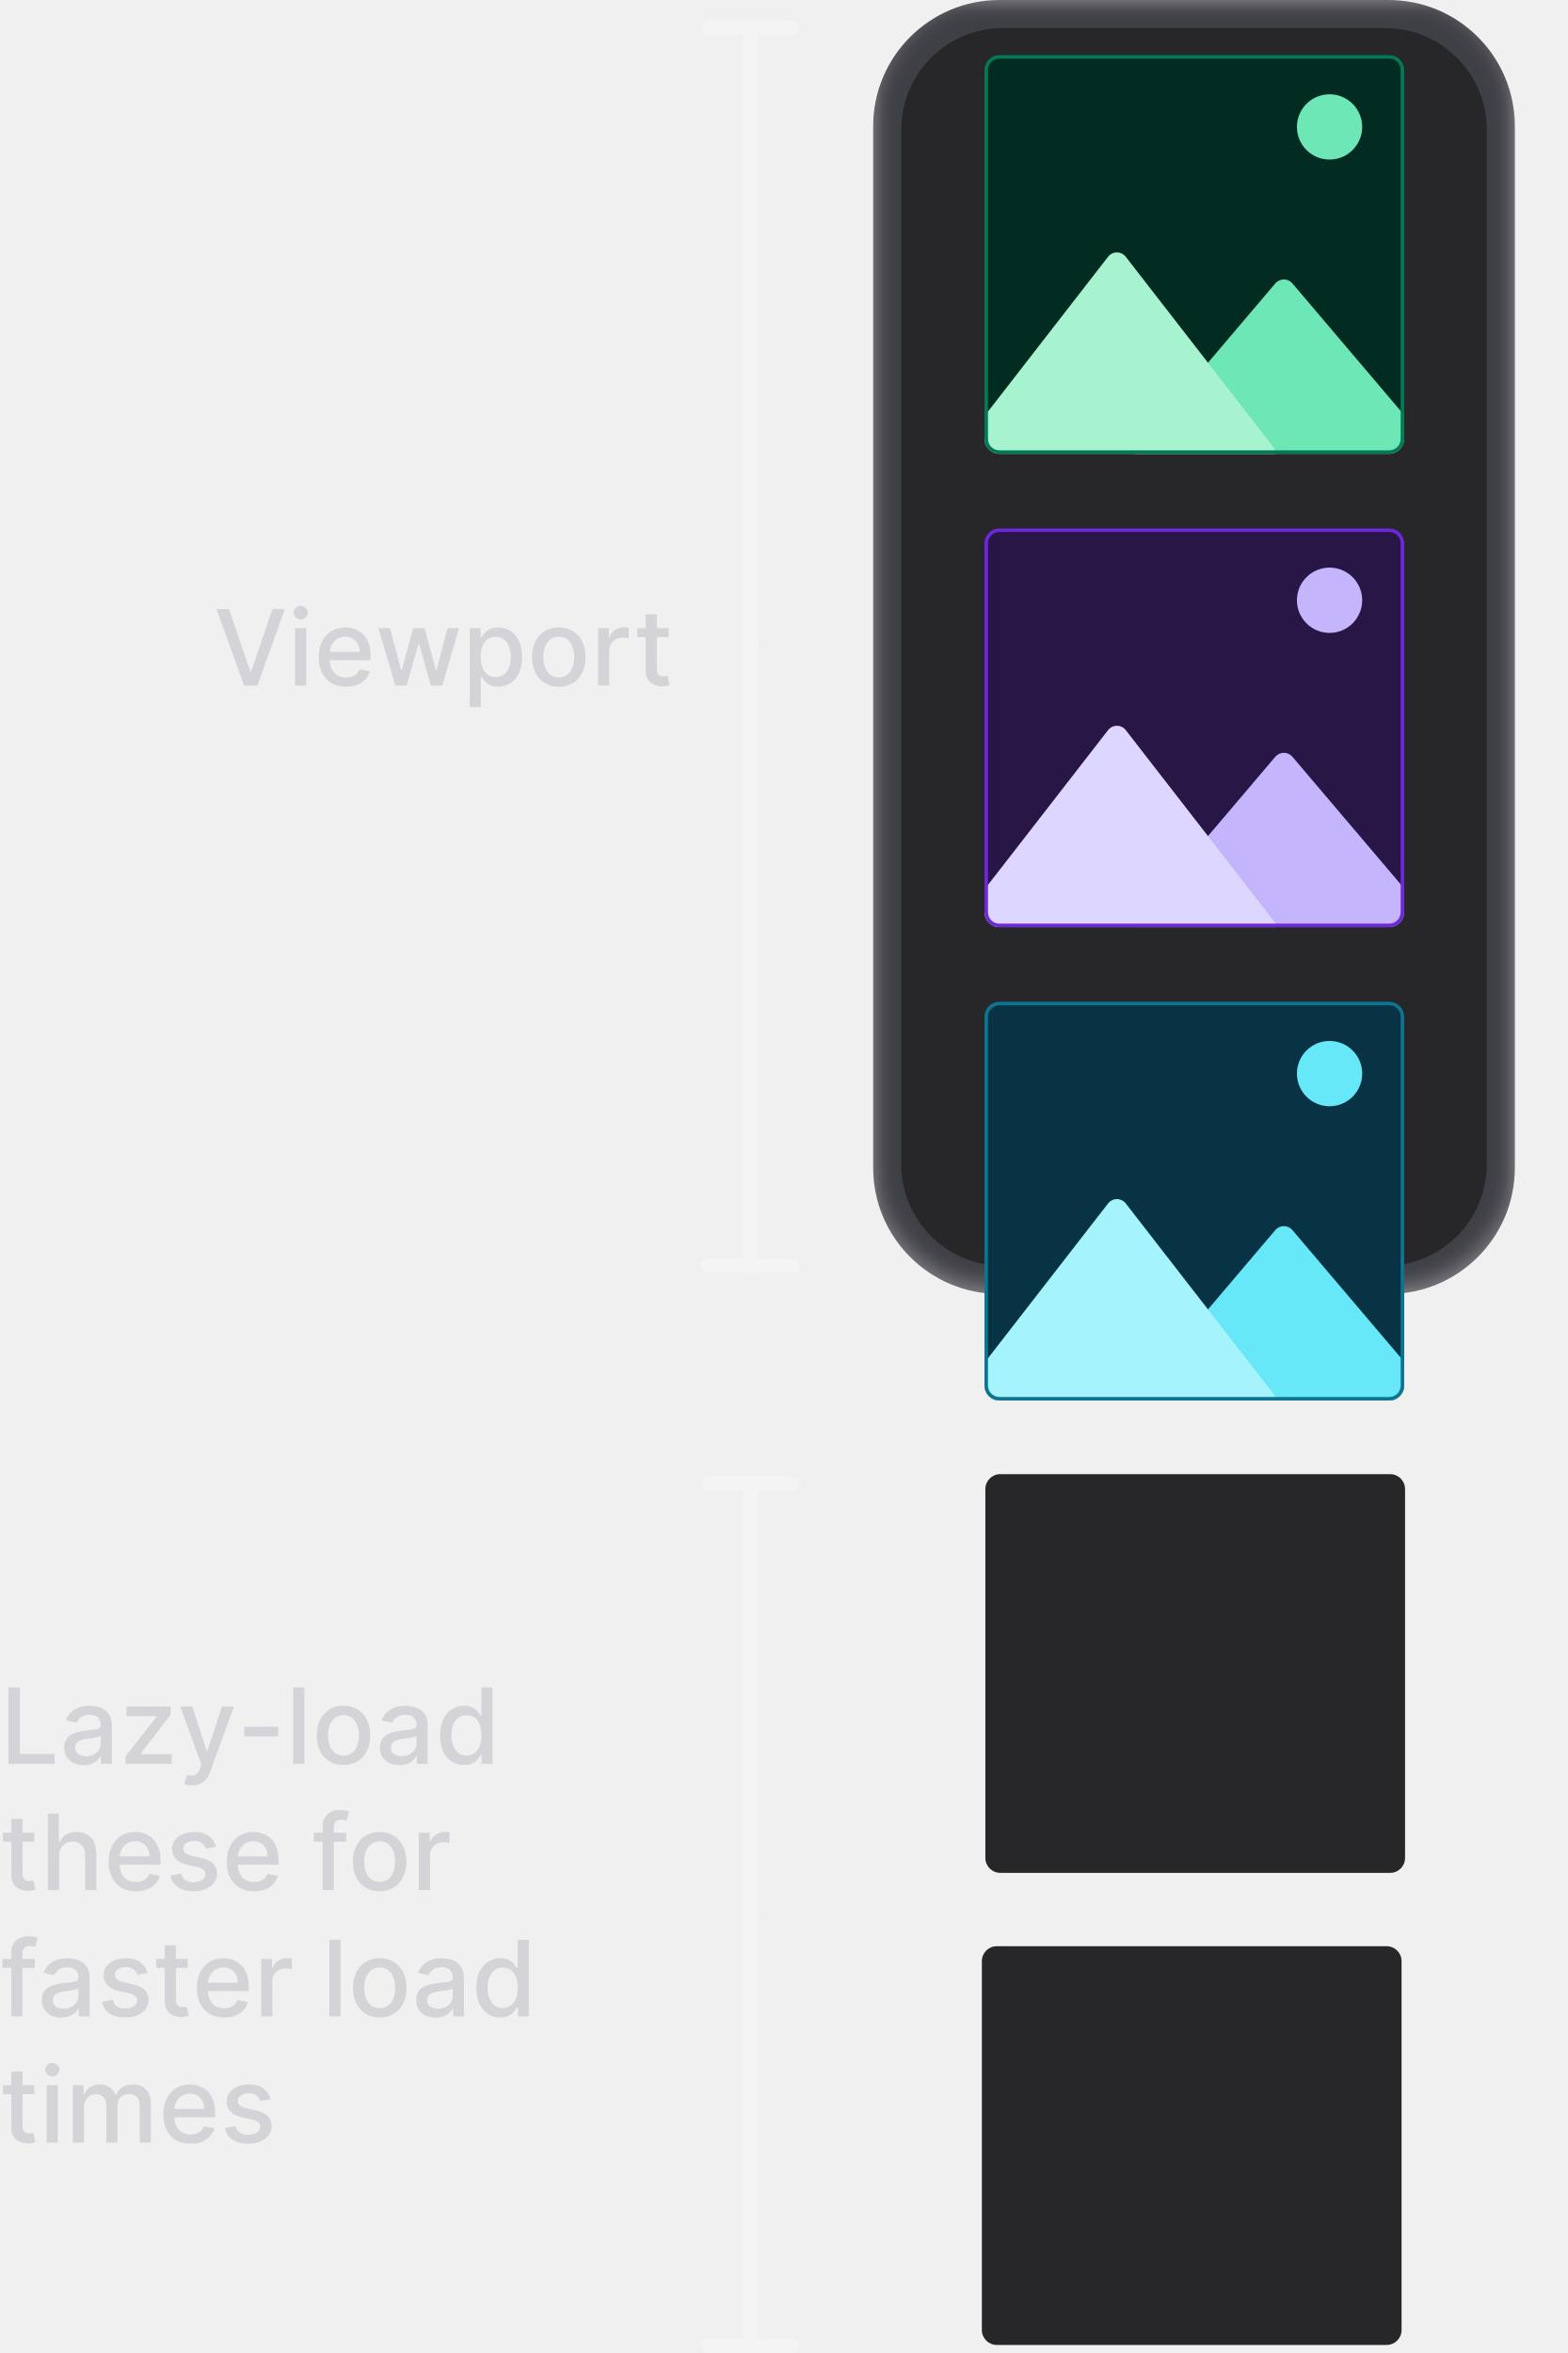
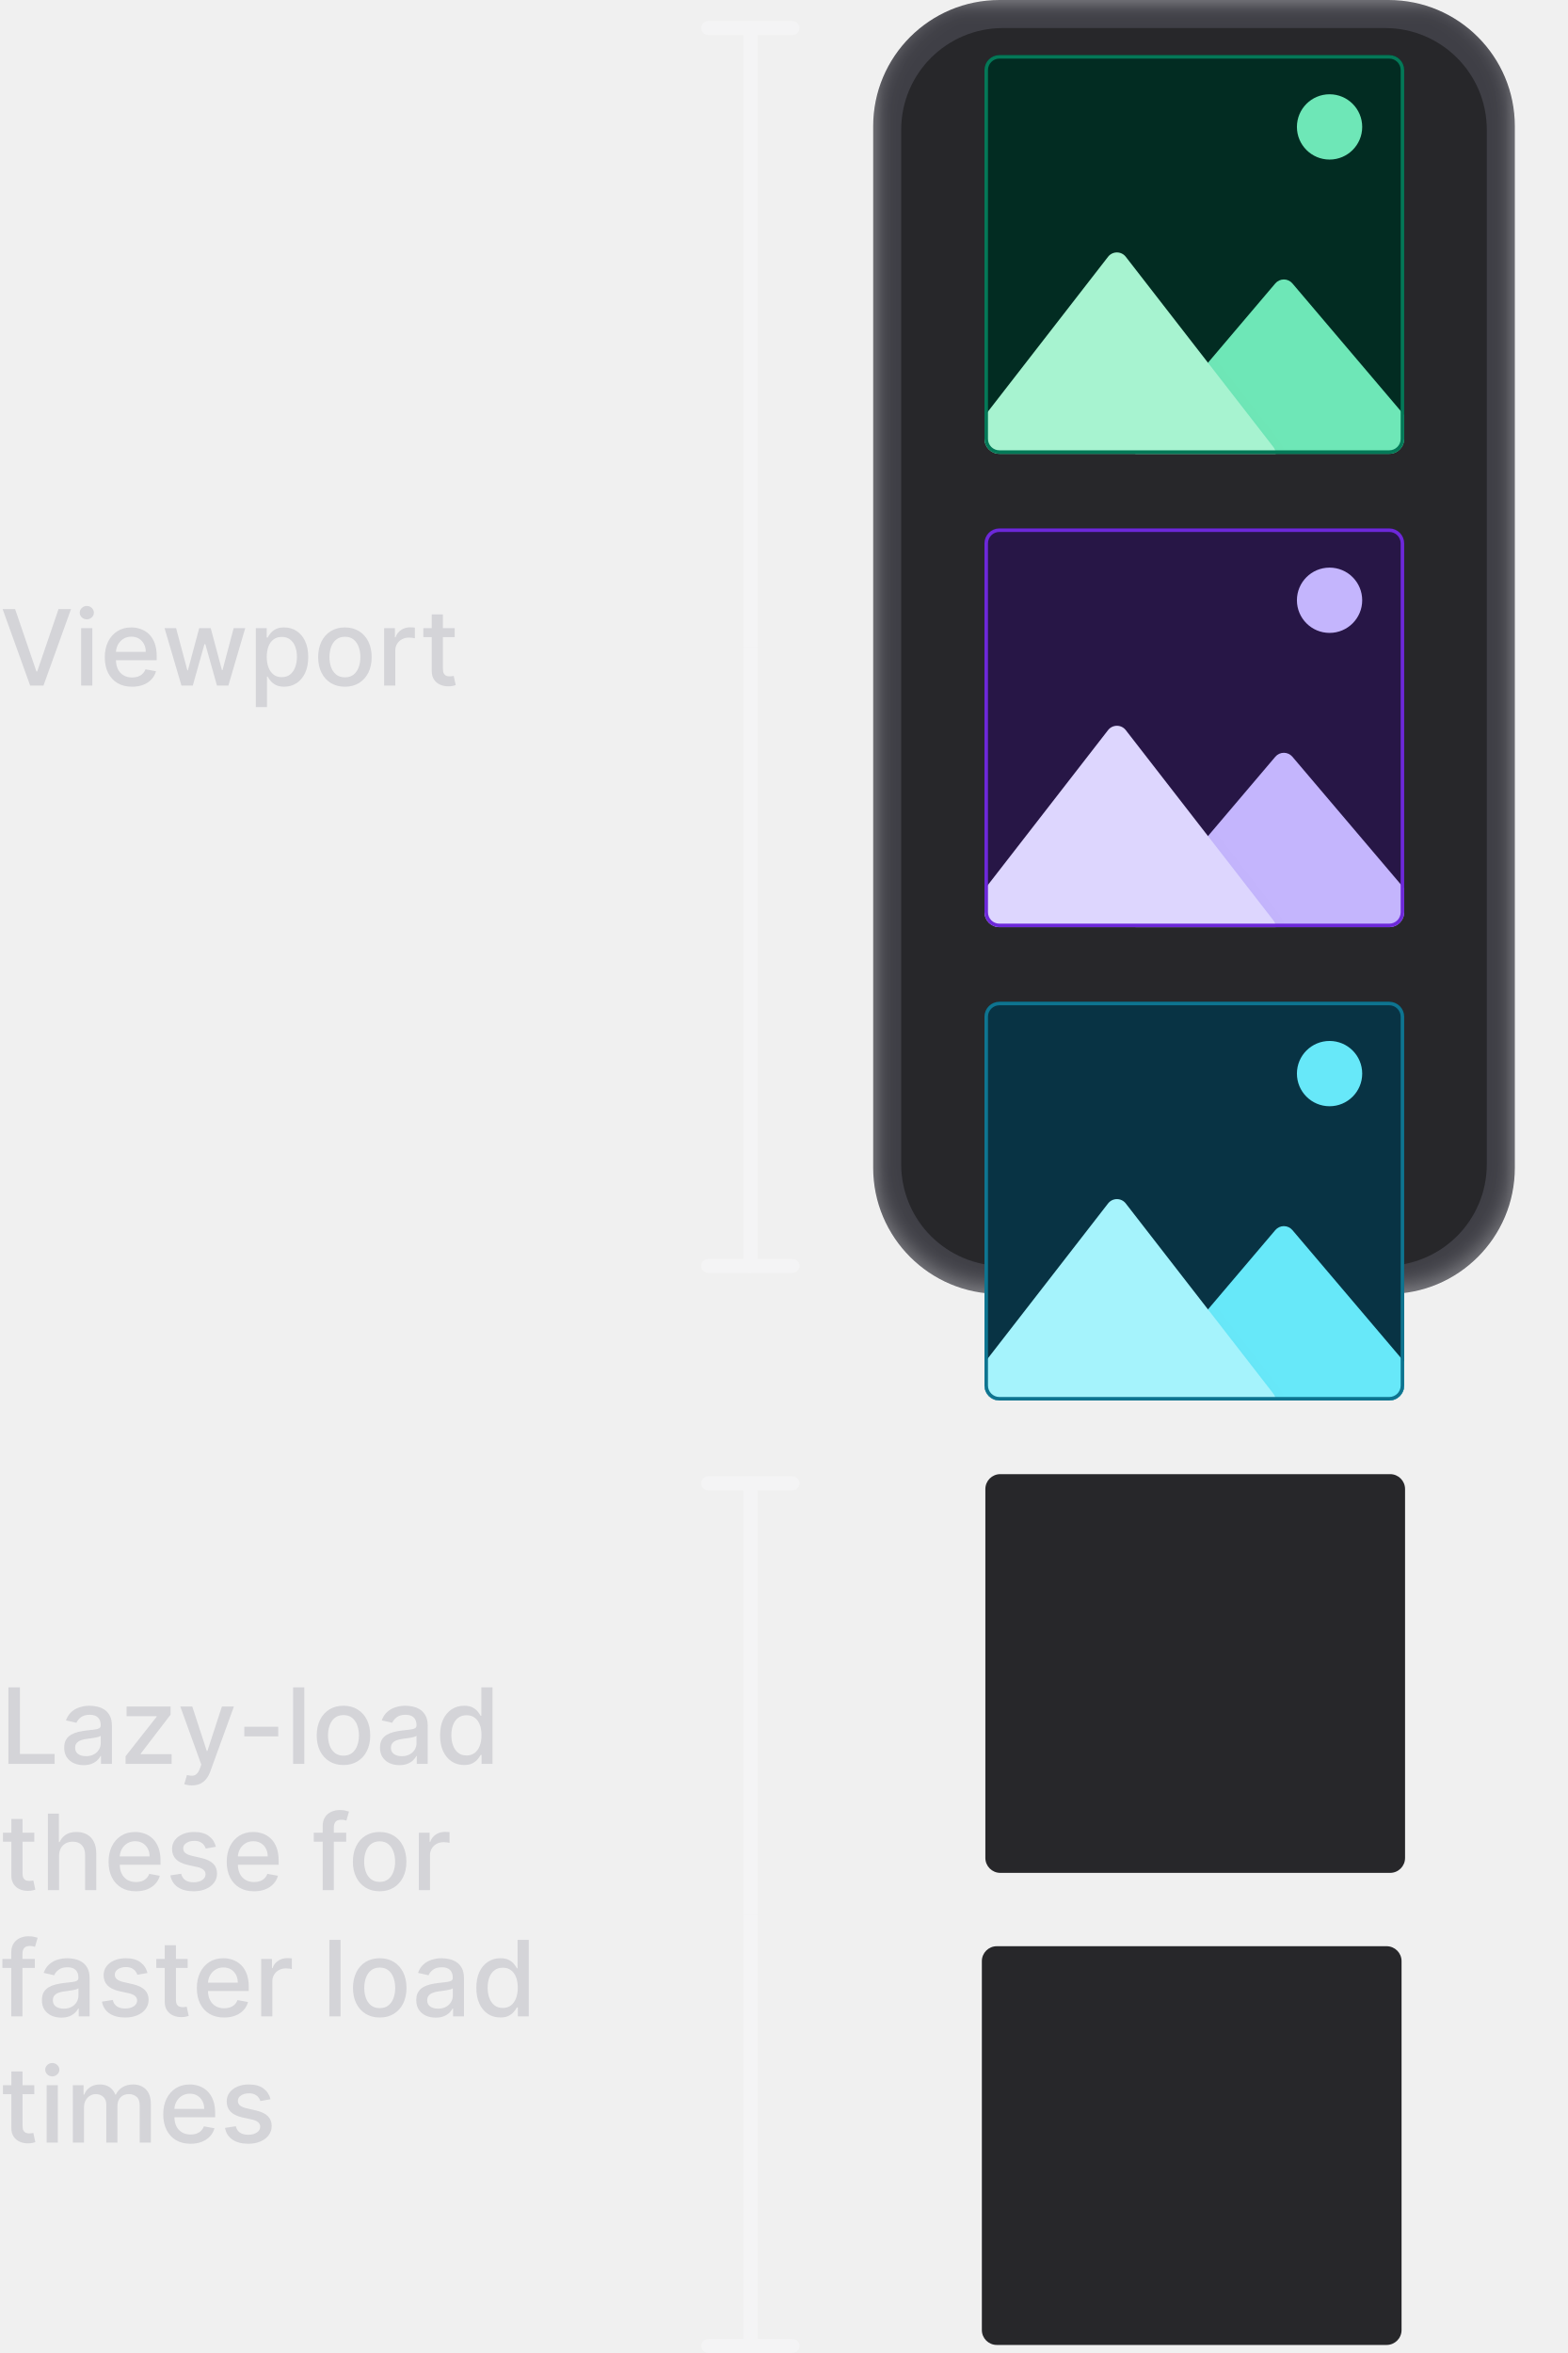
<svg xmlns="http://www.w3.org/2000/svg" width="447" height="671" fill="none" viewBox="0 0 447 671">
  <g filter="url(#a)">
    <rect width="183" height="369" x="249" fill="#3F3F46" rx="36" />
    <rect width="167" height="353" x="257" y="8" fill="#27272A" rx="29" />
  </g>
  <g clip-path="url(#b)">
    <rect width="119.688" height="113.703" x="280.747" y="15.713" fill="#022C22" rx="4.256" />
    <path fill="#6EE7B7" d="M363.691 80.816a3.192 3.192 0 0 1 4.866 0l39.171 46.135c1.761 2.074.287 5.258-2.433 5.258h-78.342c-2.719 0-4.193-3.184-2.433-5.258l39.171-46.135Z" />
    <g filter="url(#c)">
      <path fill="#A7F3D0" d="M315.994 73.221a3.191 3.191 0 0 1 5.043 0l42.085 54.239c1.627 2.097.133 5.148-2.521 5.148H276.43c-2.654 0-4.149-3.051-2.521-5.148l42.085-54.239Z" />
    </g>
    <circle cx="379.157" cy="36.193" r="9.309" fill="#6EE7B7" />
  </g>
  <rect width="118.688" height="112.703" x="281.247" y="16.213" stroke="#047857" rx="3.756" />
  <g clip-path="url(#d)">
    <rect width="119.688" height="113.703" x="280.747" y="150.694" fill="#271646" rx="4.256" />
    <path fill="#C4B5FD" d="M363.691 215.797a3.192 3.192 0 0 1 4.866 0l39.171 46.135c1.761 2.074.287 5.258-2.433 5.258h-78.342c-2.719 0-4.193-3.184-2.433-5.258l39.171-46.135Z" />
    <g filter="url(#e)">
      <path fill="#DDD6FE" d="M315.994 208.202a3.191 3.191 0 0 1 5.043 0l42.085 54.238c1.627 2.097.133 5.149-2.521 5.149H276.43c-2.654 0-4.149-3.052-2.521-5.149l42.085-54.238Z" />
    </g>
    <circle cx="379.157" cy="171.174" r="9.309" fill="#C4B5FD" />
  </g>
  <rect width="118.688" height="112.703" x="281.247" y="151.194" stroke="#6D28D9" rx="3.756" />
  <g clip-path="url(#f)">
    <rect width="119.688" height="113.703" x="280.747" y="285.675" fill="#083344" rx="4.256" />
    <path fill="#67E8F9" d="M363.691 350.778a3.192 3.192 0 0 1 4.866 0l39.171 46.135c1.761 2.074.287 5.258-2.433 5.258h-78.342c-2.719 0-4.193-3.184-2.433-5.258l39.171-46.135Z" />
    <g filter="url(#g)">
      <path fill="#A5F3FC" d="M315.994 343.183a3.191 3.191 0 0 1 5.043 0l42.085 54.238c1.627 2.097.133 5.149-2.521 5.149H276.43c-2.654 0-4.149-3.052-2.521-5.149l42.085-54.238Z" />
    </g>
    <circle cx="379.157" cy="306.155" r="9.309" fill="#67E8F9" />
  </g>
  <rect width="118.688" height="112.703" x="281.247" y="286.175" stroke="#0E7490" rx="3.756" />
  <rect width="119.688" height="113.703" x="281" y="420.378" fill="#27272A" rx="4.256" />
  <rect width="119.688" height="113.703" x="280" y="555" fill="#27272A" rx="4.256" />
  <path fill="#D4D4D8" d="M2.397 503v-21.818h3.292v18.984h9.886V503H2.397Zm21.44.362c-1.037 0-1.974-.192-2.813-.575a4.738 4.738 0 0 1-1.992-1.694c-.483-.739-.724-1.644-.724-2.717 0-.923.177-1.683.533-2.279a3.928 3.928 0 0 1 1.438-1.417 7.528 7.528 0 0 1 2.024-.789 20.177 20.177 0 0 1 2.28-.404l2.386-.277c.61-.079 1.055-.203 1.332-.373.277-.171.415-.448.415-.831v-.075c0-.93-.263-1.651-.788-2.163-.519-.511-1.293-.767-2.323-.767-1.072 0-1.917.238-2.535.714-.61.469-1.033.991-1.268 1.566l-2.993-.682c.355-.994.873-1.796 1.555-2.407a6.309 6.309 0 0 1 2.376-1.343 9.277 9.277 0 0 1 2.823-.426c.653 0 1.346.078 2.077.235a6.075 6.075 0 0 1 2.067.831c.646.404 1.175.983 1.587 1.736.412.746.618 1.715.618 2.909V503h-3.11v-2.237h-.128c-.206.412-.515.817-.927 1.214-.412.398-.941.728-1.588.991-.646.263-1.42.394-2.322.394Zm.692-2.557c.881 0 1.634-.174 2.259-.522.632-.348 1.111-.802 1.438-1.363.334-.568.5-1.176.5-1.822v-2.109c-.113.113-.333.22-.66.319-.32.093-.685.174-1.097.245-.412.064-.813.125-1.204.181l-.98.128a7.928 7.928 0 0 0-1.694.394c-.504.185-.909.451-1.214.799-.299.341-.448.796-.448 1.364 0 .788.292 1.385.874 1.79.582.398 1.325.596 2.226.596ZM35.814 503v-2.184l8.864-11.261v-.149h-8.576v-2.77h12.55v2.323l-8.523 11.122v.149h8.82V503H35.815Zm18.907 6.136a6.66 6.66 0 0 1-1.3-.117c-.39-.071-.681-.149-.873-.234l.767-2.61c.582.156 1.1.223 1.555.202a1.864 1.864 0 0 0 1.204-.511c.355-.32.668-.842.938-1.566l.394-1.087-5.987-16.577h3.409l4.144 12.699h.17l4.145-12.699h3.42l-6.744 18.548c-.313.852-.71 1.573-1.194 2.163a4.634 4.634 0 0 1-1.725 1.342c-.668.298-1.442.447-2.323.447Zm24.62-16.736v2.759h-9.673V492.4h9.673Zm7.431-11.218V503h-3.185v-21.818h3.185ZM97.95 503.33c-1.534 0-2.873-.351-4.016-1.054-1.144-.704-2.031-1.687-2.664-2.951-.632-1.265-.948-2.742-.948-4.432 0-1.698.316-3.182.948-4.453.633-1.272 1.52-2.259 2.664-2.962 1.143-.703 2.482-1.055 4.016-1.055 1.534 0 2.873.352 4.016 1.055 1.144.703 2.032 1.69 2.664 2.962.632 1.271.948 2.755.948 4.453 0 1.69-.316 3.167-.948 4.432-.632 1.264-1.52 2.247-2.664 2.951-1.143.703-2.482 1.054-4.016 1.054Zm.01-2.674c.995 0 1.819-.263 2.472-.788.654-.526 1.137-1.225 1.449-2.099.32-.873.48-1.836.48-2.887 0-1.044-.16-2.003-.48-2.876-.312-.881-.795-1.588-1.449-2.12-.653-.533-1.477-.799-2.471-.799-1.002 0-1.833.266-2.493.799-.654.532-1.14 1.239-1.46 2.12-.312.873-.468 1.832-.468 2.876 0 1.051.156 2.014.468 2.887.32.874.806 1.573 1.46 2.099.66.525 1.491.788 2.493.788Zm15.936 2.706c-1.037 0-1.975-.192-2.813-.575a4.738 4.738 0 0 1-1.992-1.694c-.483-.739-.725-1.644-.725-2.717 0-.923.178-1.683.533-2.279a3.932 3.932 0 0 1 1.438-1.417 7.534 7.534 0 0 1 2.025-.789 20.135 20.135 0 0 1 2.279-.404l2.387-.277c.61-.079 1.054-.203 1.331-.373.277-.171.416-.448.416-.831v-.075c0-.93-.263-1.651-.788-2.163-.519-.511-1.293-.767-2.323-.767-1.072 0-1.918.238-2.535.714-.611.469-1.034.991-1.268 1.566l-2.994-.682c.355-.994.874-1.796 1.556-2.407a6.306 6.306 0 0 1 2.375-1.343 9.278 9.278 0 0 1 2.823-.426c.654 0 1.346.078 2.078.235a6.08 6.08 0 0 1 2.067.831c.646.404 1.175.983 1.587 1.736.412.746.618 1.715.618 2.909V503h-3.111v-2.237h-.128c-.206.412-.515.817-.927 1.214-.412.398-.941.728-1.587.991s-1.42.394-2.322.394Zm.692-2.557c.881 0 1.634-.174 2.259-.522.632-.348 1.111-.802 1.438-1.363a3.537 3.537 0 0 0 .501-1.822v-2.109c-.114.113-.334.22-.661.319-.32.093-.685.174-1.097.245-.412.064-.814.125-1.204.181-.391.05-.717.093-.98.128a7.924 7.924 0 0 0-1.694.394c-.504.185-.909.451-1.215.799-.298.341-.447.796-.447 1.364 0 .788.291 1.385.874 1.79.582.398 1.324.596 2.226.596Zm17.751 2.515c-1.321 0-2.5-.338-3.537-1.012-1.029-.682-1.839-1.652-2.429-2.909-.582-1.264-.873-2.78-.873-4.549 0-1.768.295-3.281.884-4.538.597-1.257 1.413-2.22 2.45-2.887 1.037-.668 2.213-1.002 3.527-1.002 1.015 0 1.832.171 2.45.512.625.333 1.108.724 1.449 1.172.348.447.618.841.809 1.182h.192v-8.107h3.186V503h-3.111v-2.546h-.267a8.278 8.278 0 0 1-.831 1.193c-.355.447-.845.838-1.47 1.172-.625.334-1.434.501-2.429.501Zm.703-2.717c.917 0 1.691-.241 2.323-.724.639-.491 1.122-1.169 1.449-2.035.334-.867.5-1.875.5-3.026 0-1.136-.163-2.131-.49-2.983-.326-.852-.806-1.516-1.438-1.992-.632-.476-1.413-.714-2.344-.714-.958 0-1.757.249-2.397.746-.639.497-1.122 1.175-1.448 2.035-.32.859-.48 1.829-.48 2.908 0 1.094.164 2.078.49 2.951.327.874.81 1.566 1.449 2.078.646.504 1.442.756 2.386.756ZM9.78 522.636v2.557H.842v-2.557H9.78Zm-6.541-3.92h3.185v15.479c0 .618.092 1.083.277 1.396.185.305.423.515.714.628.298.107.621.16.97.16.255 0 .479-.017.67-.053l.448-.085.575 2.631a5.356 5.356 0 0 1-.788.213 6.24 6.24 0 0 1-1.279.128 5.62 5.62 0 0 1-2.343-.447 4.027 4.027 0 0 1-1.758-1.449c-.448-.654-.671-1.474-.671-2.461v-16.14Zm13.601 10.568V539h-3.185v-21.818h3.143v8.118H17a4.7 4.7 0 0 1 1.758-2.099c.788-.518 1.818-.778 3.09-.778 1.122 0 2.102.231 2.94.693.845.461 1.498 1.15 1.96 2.067.469.909.703 2.045.703 3.409V539h-3.185v-10.025c0-1.2-.31-2.131-.927-2.791-.618-.668-1.477-1.001-2.578-1.001-.753 0-1.428.159-2.024.479-.59.32-1.055.788-1.396 1.406-.334.611-.5 1.35-.5 2.216Zm21.914 10.046c-1.612 0-3-.344-4.165-1.033-1.158-.696-2.053-1.673-2.685-2.93-.625-1.264-.937-2.745-.937-4.442 0-1.676.312-3.154.937-4.432.632-1.279 1.513-2.276 2.642-2.994 1.137-.717 2.465-1.076 3.985-1.076.923 0 1.818.153 2.684.458a6.504 6.504 0 0 1 2.333 1.439c.69.653 1.233 1.502 1.63 2.546.398 1.037.597 2.297.597 3.782v1.129H32.767v-2.386h9.887c0-.838-.17-1.581-.512-2.227a3.873 3.873 0 0 0-1.438-1.545c-.61-.376-1.328-.564-2.152-.564-.895 0-1.676.22-2.344.66a4.434 4.434 0 0 0-1.534 1.705 4.92 4.92 0 0 0-.532 2.269v1.864c0 1.094.191 2.024.575 2.791.39.768.934 1.353 1.63 1.758.696.398 1.509.597 2.44.597.603 0 1.154-.085 1.65-.256.498-.177.928-.44 1.29-.788.362-.348.639-.778.83-1.289l3.016.543a5.455 5.455 0 0 1-1.3 2.333c-.618.661-1.396 1.176-2.333 1.545-.93.362-1.992.543-3.186.543Zm22.817-12.699-2.887.512a3.415 3.415 0 0 0-.575-1.055c-.256-.334-.604-.607-1.044-.82-.44-.213-.99-.32-1.651-.32-.902 0-1.655.203-2.259.607-.604.398-.905.913-.905 1.545 0 .547.202.987.607 1.321.405.334 1.058.607 1.96.82l2.6.597c1.505.348 2.627.884 3.366 1.609.739.724 1.108 1.665 1.108 2.823a4.29 4.29 0 0 1-.852 2.621c-.561.76-1.346 1.356-2.355 1.789-1.001.434-2.162.65-3.483.65-1.833 0-3.328-.39-4.485-1.172-1.158-.788-1.868-1.907-2.131-3.355l3.079-.469c.191.802.586 1.41 1.182 1.822.597.404 1.375.607 2.333.607 1.044 0 1.879-.217 2.504-.65.625-.44.937-.977.937-1.609a1.67 1.67 0 0 0-.575-1.289c-.376-.348-.955-.611-1.736-.788l-2.77-.607c-1.527-.348-2.657-.902-3.388-1.662-.725-.76-1.087-1.723-1.087-2.887 0-.966.27-1.811.81-2.536.54-.724 1.285-1.289 2.237-1.694.952-.412 2.042-.618 3.27-.618 1.77 0 3.161.384 4.177 1.151 1.016.76 1.687 1.779 2.013 3.057Zm10.875 12.699c-1.612 0-3-.344-4.166-1.033-1.157-.696-2.052-1.673-2.684-2.93-.625-1.264-.938-2.745-.938-4.442 0-1.676.313-3.154.938-4.432.632-1.279 1.513-2.276 2.642-2.994 1.136-.717 2.464-1.076 3.984-1.076.923 0 1.818.153 2.685.458a6.504 6.504 0 0 1 2.333 1.439c.689.653 1.232 1.502 1.63 2.546.398 1.037.596 2.297.596 3.782v1.129H66.46v-2.386h9.886c0-.838-.17-1.581-.511-2.227a3.873 3.873 0 0 0-1.439-1.545c-.61-.376-1.328-.564-2.152-.564-.894 0-1.676.22-2.343.66a4.434 4.434 0 0 0-1.534 1.705 4.92 4.92 0 0 0-.533 2.269v1.864c0 1.094.192 2.024.575 2.791.39.768.934 1.353 1.63 1.758.696.398 1.51.597 2.44.597.604 0 1.154-.085 1.651-.256a3.57 3.57 0 0 0 1.29-.788c.361-.348.638-.778.83-1.289l3.015.543a5.455 5.455 0 0 1-1.3 2.333c-.618.661-1.395 1.176-2.333 1.545-.93.362-1.992.543-3.185.543Zm26.282-16.694v2.557H89.48v-2.557h9.247ZM92.016 539v-18.26c0-1.023.224-1.871.671-2.546a4.117 4.117 0 0 1 1.78-1.524 5.689 5.689 0 0 1 2.407-.511c.64 0 1.186.053 1.64.16.455.099.793.192 1.013.277l-.746 2.578a14.9 14.9 0 0 0-.575-.149 3.275 3.275 0 0 0-.853-.096c-.774 0-1.328.192-1.661.575-.327.384-.49.938-.49 1.662V539h-3.186Zm16.247.33c-1.534 0-2.873-.351-4.017-1.054-1.143-.704-2.031-1.687-2.663-2.951-.632-1.265-.948-2.742-.948-4.432 0-1.698.316-3.182.948-4.453.632-1.272 1.52-2.259 2.663-2.962 1.144-.703 2.483-1.055 4.017-1.055 1.534 0 2.872.352 4.016 1.055 1.143.703 2.031 1.69 2.663 2.962.632 1.271.948 2.755.948 4.453 0 1.69-.316 3.167-.948 4.432-.632 1.264-1.52 2.247-2.663 2.951-1.144.703-2.482 1.054-4.016 1.054Zm.01-2.674c.995 0 1.818-.263 2.472-.788.653-.526 1.136-1.225 1.449-2.099.319-.873.479-1.836.479-2.887 0-1.044-.16-2.003-.479-2.876-.313-.881-.796-1.588-1.449-2.12-.654-.533-1.477-.799-2.472-.799-1.001 0-1.832.266-2.493.799-.653.532-1.14 1.239-1.459 2.12-.313.873-.469 1.832-.469 2.876 0 1.051.156 2.014.469 2.887.319.874.806 1.573 1.459 2.099.661.525 1.492.788 2.493.788ZM119.446 539v-16.364h3.079v2.6h.17a3.962 3.962 0 0 1 1.577-2.078c.76-.511 1.619-.767 2.578-.767.199 0 .433.007.703.022.277.014.494.032.65.053v3.047a5.498 5.498 0 0 0-.682-.117 6.458 6.458 0 0 0-.98-.075c-.753 0-1.424.16-2.013.479a3.564 3.564 0 0 0-1.385 1.311c-.341.554-.512 1.186-.512 1.896V539h-3.185ZM9.929 558.636v2.557H.682v-2.557h9.247ZM3.217 575v-18.26c0-1.023.224-1.871.671-2.546a4.117 4.117 0 0 1 1.78-1.524 5.689 5.689 0 0 1 2.407-.511c.64 0 1.186.053 1.64.16.456.099.793.192 1.013.277l-.746 2.578a14.49 14.49 0 0 0-.575-.149 3.274 3.274 0 0 0-.852-.096c-.774 0-1.328.192-1.662.575-.327.384-.49.938-.49 1.662V575H3.217Zm14.263.362c-1.037 0-1.975-.192-2.813-.575a4.738 4.738 0 0 1-1.992-1.694c-.483-.739-.725-1.644-.725-2.717 0-.923.178-1.683.533-2.279a3.928 3.928 0 0 1 1.438-1.417 7.528 7.528 0 0 1 2.024-.789 20.173 20.173 0 0 1 2.28-.404l2.387-.277c.61-.079 1.054-.203 1.331-.373.277-.171.416-.448.416-.831v-.075c0-.93-.263-1.651-.789-2.163-.518-.511-1.292-.767-2.322-.767-1.072 0-1.918.238-2.536.714-.61.469-1.033.991-1.267 1.566l-2.994-.682c.355-.994.874-1.796 1.556-2.407a6.309 6.309 0 0 1 2.375-1.343 9.277 9.277 0 0 1 2.823-.426c.654 0 1.346.078 2.078.235a6.074 6.074 0 0 1 2.067.831c.646.404 1.175.983 1.587 1.736.412.746.618 1.715.618 2.909V575h-3.11v-2.237h-.129c-.206.412-.515.817-.927 1.214-.412.398-.94.728-1.587.991-.646.263-1.42.394-2.322.394Zm.692-2.557c.88 0 1.634-.174 2.259-.522.632-.348 1.111-.802 1.438-1.363.334-.568.5-1.176.5-1.822v-2.109c-.113.113-.333.22-.66.319-.32.093-.685.174-1.097.245-.412.064-.813.125-1.204.181l-.98.128a7.93 7.93 0 0 0-1.694.394c-.504.185-.91.451-1.215.799-.298.341-.447.796-.447 1.364 0 .788.291 1.385.873 1.79.583.398 1.325.596 2.227.596Zm23.888-10.174-2.887.512a3.417 3.417 0 0 0-.576-1.055c-.255-.334-.603-.607-1.044-.82-.44-.213-.99-.32-1.651-.32-.902 0-1.655.203-2.258.607-.604.398-.906.913-.906 1.545 0 .547.202.987.607 1.321.405.334 1.058.607 1.96.82l2.6.597c1.505.348 2.628.884 3.366 1.609.739.724 1.108 1.665 1.108 2.823a4.29 4.29 0 0 1-.852 2.621c-.561.76-1.346 1.356-2.354 1.789-1.002.434-2.163.65-3.484.65-1.833 0-3.328-.39-4.485-1.172-1.158-.788-1.868-1.907-2.13-3.355l3.078-.469c.192.802.586 1.41 1.182 1.822.597.404 1.375.607 2.334.607 1.044 0 1.878-.217 2.503-.65.625-.44.938-.977.938-1.609 0-.511-.192-.941-.576-1.289-.376-.348-.955-.611-1.736-.788l-2.77-.607c-1.527-.348-2.656-.902-3.388-1.662-.724-.76-1.086-1.723-1.086-2.887 0-.966.27-1.811.81-2.536.539-.724 1.285-1.289 2.236-1.694.952-.412 2.042-.618 3.271-.618 1.769 0 3.16.384 4.176 1.151 1.016.76 1.687 1.779 2.014 3.057Zm11.46-3.995v2.557h-8.938v-2.557h8.938Zm-6.541-3.92h3.185v15.479c0 .618.093 1.083.277 1.396.185.305.423.515.714.628.298.107.621.16.97.16.255 0 .479-.017.67-.053l.448-.085.575 2.631a5.36 5.36 0 0 1-.788.213 6.23 6.23 0 0 1-1.278.128 5.62 5.62 0 0 1-2.344-.447 4.027 4.027 0 0 1-1.758-1.449c-.447-.654-.671-1.474-.671-2.461v-16.14ZM63.92 575.33c-1.612 0-3-.344-4.165-1.033-1.158-.696-2.053-1.673-2.685-2.93-.625-1.264-.937-2.745-.937-4.442 0-1.676.312-3.154.937-4.432.632-1.279 1.513-2.276 2.642-2.994 1.137-.717 2.465-1.076 3.985-1.076.923 0 1.818.153 2.684.458a6.504 6.504 0 0 1 2.334 1.439c.688.653 1.232 1.502 1.63 2.546.397 1.037.596 2.297.596 3.782v1.129H57.933v-2.386h9.887c0-.838-.17-1.581-.512-2.227a3.873 3.873 0 0 0-1.438-1.545c-.61-.376-1.328-.564-2.152-.564-.895 0-1.676.22-2.344.66a4.434 4.434 0 0 0-1.534 1.705 4.92 4.92 0 0 0-.533 2.269v1.864c0 1.094.192 2.024.576 2.791.39.768.934 1.353 1.63 1.758.696.398 1.509.597 2.44.597.603 0 1.153-.085 1.65-.256.498-.177.928-.44 1.29-.788.362-.348.639-.778.83-1.289l3.016.543a5.454 5.454 0 0 1-1.3 2.333c-.618.661-1.396 1.176-2.333 1.545-.93.362-1.992.543-3.185.543Zm10.555-.33v-16.364h3.08v2.6h.17a3.959 3.959 0 0 1 1.576-2.078c.76-.511 1.62-.767 2.578-.767.2 0 .434.007.704.022.277.014.493.032.65.053v3.047a5.496 5.496 0 0 0-.682-.117 6.47 6.47 0 0 0-.98-.075c-.753 0-1.424.16-2.014.479a3.567 3.567 0 0 0-1.385 1.311c-.34.554-.511 1.186-.511 1.896V575h-3.186Zm22.639-21.818V575h-3.186v-21.818h3.186Zm11.178 22.148c-1.534 0-2.873-.351-4.016-1.054-1.144-.704-2.032-1.687-2.664-2.951-.632-1.265-.948-2.742-.948-4.432 0-1.698.316-3.182.948-4.453.632-1.272 1.52-2.259 2.664-2.962 1.143-.703 2.482-1.055 4.016-1.055 1.534 0 2.873.352 4.016 1.055 1.144.703 2.031 1.69 2.664 2.962.632 1.271.948 2.755.948 4.453 0 1.69-.316 3.167-.948 4.432-.633 1.264-1.52 2.247-2.664 2.951-1.143.703-2.482 1.054-4.016 1.054Zm.011-2.674c.994 0 1.818-.263 2.471-.788.654-.526 1.137-1.225 1.449-2.099.32-.873.479-1.836.479-2.887 0-1.044-.159-2.003-.479-2.876-.312-.881-.795-1.588-1.449-2.12-.653-.533-1.477-.799-2.471-.799-1.002 0-1.833.266-2.493.799-.654.532-1.14 1.239-1.46 2.12-.312.873-.469 1.832-.469 2.876 0 1.051.157 2.014.469 2.887.32.874.806 1.573 1.46 2.099.66.525 1.491.788 2.493.788Zm15.934 2.706c-1.037 0-1.974-.192-2.812-.575a4.738 4.738 0 0 1-1.992-1.694c-.483-.739-.725-1.644-.725-2.717 0-.923.178-1.683.533-2.279a3.924 3.924 0 0 1 1.438-1.417 7.54 7.54 0 0 1 2.024-.789 20.192 20.192 0 0 1 2.28-.404l2.386-.277c.611-.079 1.055-.203 1.332-.373.277-.171.416-.448.416-.831v-.075c0-.93-.263-1.651-.789-2.163-.518-.511-1.292-.767-2.322-.767-1.073 0-1.918.238-2.536.714-.61.469-1.033.991-1.267 1.566l-2.994-.682c.355-.994.874-1.796 1.555-2.407a6.31 6.31 0 0 1 2.376-1.343 9.278 9.278 0 0 1 2.823-.426c.654 0 1.346.078 2.078.235a6.074 6.074 0 0 1 2.066.831c.647.404 1.176.983 1.588 1.736.412.746.618 1.715.618 2.909V575h-3.111v-2.237h-.128c-.206.412-.515.817-.927 1.214-.412.398-.941.728-1.587.991s-1.421.394-2.323.394Zm.693-2.557c.881 0 1.633-.174 2.258-.522.632-.348 1.112-.802 1.439-1.363.333-.568.5-1.176.5-1.822v-2.109c-.113.113-.333.22-.66.319-.32.093-.686.174-1.098.245-.411.064-.813.125-1.203.181-.391.05-.718.093-.98.128a7.924 7.924 0 0 0-1.694.394c-.505.185-.909.451-1.215.799-.298.341-.447.796-.447 1.364 0 .788.291 1.385.873 1.79.583.398 1.325.596 2.227.596Zm17.751 2.515c-1.321 0-2.5-.338-3.537-1.012-1.03-.682-1.839-1.652-2.429-2.909-.582-1.264-.873-2.78-.873-4.549 0-1.768.294-3.281.884-4.538.596-1.257 1.413-2.22 2.45-2.887 1.037-.668 2.212-1.002 3.526-1.002 1.016 0 1.833.171 2.451.512.625.333 1.108.724 1.449 1.172.348.447.617.841.809 1.182h.192v-8.107h3.185V575h-3.11v-2.546h-.267a8.442 8.442 0 0 1-.831 1.193c-.355.447-.845.838-1.47 1.172-.625.334-1.435.501-2.429.501Zm.703-2.717c.916 0 1.691-.241 2.323-.724.639-.491 1.122-1.169 1.449-2.035.333-.867.5-1.875.5-3.026 0-1.136-.163-2.131-.49-2.983-.327-.852-.806-1.516-1.438-1.992-.632-.476-1.413-.714-2.344-.714-.959 0-1.758.249-2.397.746-.639.497-1.122 1.175-1.449 2.035-.319.859-.479 1.829-.479 2.908 0 1.094.163 2.078.49 2.951.327.874.81 1.566 1.449 2.078.646.504 1.442.756 2.386.756ZM9.78 594.636v2.557H.842v-2.557H9.78Zm-6.541-3.92h3.185v15.479c0 .618.092 1.083.277 1.396.185.305.423.515.714.628.298.107.621.16.97.16.255 0 .479-.017.67-.053l.448-.085.575 2.631a5.356 5.356 0 0 1-.788.213 6.24 6.24 0 0 1-1.279.128 5.62 5.62 0 0 1-2.343-.447 4.027 4.027 0 0 1-1.758-1.449c-.448-.654-.671-1.474-.671-2.461v-16.14ZM13.303 611v-16.364h3.186V611h-3.186Zm1.61-18.888c-.555 0-1.03-.185-1.428-.554-.391-.377-.586-.824-.586-1.343 0-.525.195-.973.586-1.342a2.002 2.002 0 0 1 1.427-.565c.554 0 1.026.188 1.417.565.398.369.597.817.597 1.342 0 .519-.2.966-.597 1.343a1.99 1.99 0 0 1-1.417.554ZM20.773 611v-16.364h3.058v2.664h.202c.341-.902.899-1.605 1.673-2.11.774-.511 1.7-.767 2.78-.767 1.094 0 2.01.256 2.749.767.745.512 1.296 1.215 1.651 2.11h.17c.391-.874 1.013-1.57 1.865-2.088.852-.526 1.868-.789 3.047-.789 1.484 0 2.695.465 3.633 1.396.944.93 1.417 2.333 1.417 4.208V611h-3.186v-10.675c0-1.108-.302-1.91-.905-2.407-.604-.498-1.325-.746-2.163-.746-1.037 0-1.843.319-2.418.959-.576.632-.863 1.445-.863 2.439V611h-3.175v-10.877c0-.888-.277-1.602-.831-2.141-.554-.54-1.275-.81-2.163-.81a3.1 3.1 0 0 0-1.672.479c-.505.313-.913.75-1.225 1.311-.306.561-.459 1.211-.459 1.949V611h-3.185Zm33.566.33c-1.612 0-3-.344-4.165-1.033-1.158-.696-2.053-1.673-2.685-2.93-.625-1.264-.937-2.745-.937-4.442 0-1.676.312-3.154.937-4.432.632-1.279 1.513-2.276 2.642-2.994 1.137-.717 2.465-1.076 3.985-1.076.923 0 1.818.153 2.684.458a6.504 6.504 0 0 1 2.333 1.439c.69.653 1.233 1.502 1.63 2.546.398 1.037.597 2.297.597 3.782v1.129H48.353v-2.386h9.886c0-.838-.17-1.581-.51-2.227a3.874 3.874 0 0 0-1.439-1.545c-.61-.376-1.328-.564-2.152-.564-.895 0-1.676.22-2.344.66a4.434 4.434 0 0 0-1.534 1.705 4.92 4.92 0 0 0-.532 2.269v1.864c0 1.094.191 2.024.575 2.791.39.768.934 1.353 1.63 1.758.696.398 1.509.597 2.44.597.603 0 1.154-.085 1.65-.256.498-.177.927-.44 1.29-.788.362-.348.639-.778.83-1.289l3.016.543a5.455 5.455 0 0 1-1.3 2.333c-.618.661-1.396 1.176-2.333 1.545-.93.362-1.992.543-3.186.543Zm22.817-12.699-2.887.512a3.417 3.417 0 0 0-.575-1.055c-.256-.334-.604-.607-1.044-.82-.44-.213-.99-.32-1.651-.32-.902 0-1.655.203-2.259.607-.604.398-.905.913-.905 1.545 0 .547.202.987.607 1.321.405.334 1.058.607 1.96.82l2.6.597c1.505.348 2.627.884 3.366 1.609.739.724 1.108 1.665 1.108 2.823a4.29 4.29 0 0 1-.852 2.621c-.561.76-1.346 1.356-2.355 1.789-1.001.434-2.162.65-3.483.65-1.833 0-3.328-.39-4.486-1.172-1.157-.788-1.867-1.907-2.13-3.355l3.079-.469c.191.802.586 1.41 1.182 1.822.597.404 1.374.607 2.333.607 1.044 0 1.879-.217 2.504-.65.625-.44.937-.977.937-1.609a1.67 1.67 0 0 0-.575-1.289c-.376-.348-.955-.611-1.737-.788l-2.77-.607c-1.526-.348-2.656-.902-3.387-1.662-.725-.76-1.087-1.723-1.087-2.887 0-.966.27-1.811.81-2.536.54-.724 1.285-1.289 2.237-1.694.952-.412 2.042-.618 3.27-.618 1.77 0 3.161.384 4.177 1.151 1.015.76 1.687 1.779 2.013 3.057Z" />
  <path stroke="#F4F4F5" stroke-linecap="round" stroke-width="4" d="M226 423h-24" />
  <path fill="#F4F4F5" d="M216 423a2 2 0 1 0-4 0h4Zm-4 0v123h4V423h-4Z" />
  <path stroke="#F4F4F5" stroke-linecap="round" stroke-width="4" d="M202 669h24" />
  <path fill="#F4F4F5" d="M212 669a2 2 0 1 0 4 0h-4Zm4 0V546h-4v123h4Z" />
-   <path fill="#D4D4D8" d="m65.304 173.682 6.072 17.77h.245l6.073-17.77h3.558L73.401 195.5h-3.804l-7.851-21.818h3.558ZM84.147 195.5v-16.364h3.186V195.5h-3.186Zm1.609-18.888c-.554 0-1.03-.185-1.428-.554-.39-.377-.586-.824-.586-1.343 0-.525.196-.973.586-1.342a2.002 2.002 0 0 1 1.428-.565c.554 0 1.026.188 1.417.565.397.369.596.817.596 1.342 0 .519-.199.966-.596 1.343a1.99 1.99 0 0 1-1.417.554ZM98.67 195.83c-1.613 0-3.001-.344-4.166-1.033-1.158-.696-2.053-1.673-2.685-2.93-.625-1.264-.937-2.745-.937-4.442 0-1.676.312-3.154.937-4.432.632-1.279 1.513-2.276 2.642-2.994 1.137-.717 2.465-1.076 3.985-1.076.923 0 1.818.153 2.684.458a6.492 6.492 0 0 1 2.333 1.439c.689.653 1.233 1.502 1.63 2.546.398 1.037.597 2.297.597 3.782v1.129H92.683v-2.386h9.887c0-.838-.171-1.581-.512-2.227a3.873 3.873 0 0 0-1.438-1.545c-.611-.376-1.328-.564-2.152-.564-.895 0-1.676.22-2.344.66a4.434 4.434 0 0 0-1.534 1.705 4.92 4.92 0 0 0-.532 2.269v1.864c0 1.094.191 2.024.575 2.791.39.768.934 1.353 1.63 1.758.696.398 1.509.597 2.44.597.603 0 1.153-.085 1.651-.256.497-.177.927-.44 1.289-.788.362-.348.639-.778.831-1.289l3.015.543a5.46 5.46 0 0 1-1.3 2.333c-.618.661-1.396 1.176-2.333 1.545-.931.362-1.992.543-3.185.543Zm14.073-.33-4.816-16.364h3.292l3.207 12.017h.16l3.217-12.017h3.292l3.196 11.964h.16l3.185-11.964h3.292l-4.805 16.364h-3.249l-3.324-11.815h-.245l-3.324 11.815h-3.238Zm21.208 6.136v-22.5h3.111v2.653h.266a8.9 8.9 0 0 1 .799-1.182c.348-.448.831-.839 1.449-1.172.618-.341 1.435-.512 2.45-.512 1.321 0 2.5.334 3.537 1.002 1.037.667 1.85 1.63 2.44 2.887.596 1.257.895 2.77.895 4.538 0 1.769-.295 3.285-.885 4.549-.589 1.257-1.399 2.227-2.429 2.909-1.029.674-2.205 1.012-3.526 1.012-.994 0-1.807-.167-2.44-.501-.625-.334-1.115-.725-1.47-1.172a8.87 8.87 0 0 1-.82-1.193h-.192v8.682h-3.185Zm3.121-14.318c0 1.151.167 2.159.501 3.026.334.866.817 1.544 1.449 2.035.632.483 1.406.724 2.322.724.952 0 1.748-.252 2.387-.756.639-.512 1.122-1.204 1.449-2.078.333-.873.5-1.857.5-2.951 0-1.079-.163-2.049-.49-2.908-.319-.86-.802-1.538-1.449-2.035-.639-.497-1.438-.746-2.397-.746-.923 0-1.704.238-2.343.714-.633.476-1.112 1.14-1.439 1.992-.326.852-.49 1.847-.49 2.983Zm22.287 8.512c-1.534 0-2.873-.351-4.016-1.054-1.144-.704-2.031-1.687-2.663-2.951-.633-1.265-.949-2.742-.949-4.432 0-1.698.316-3.182.949-4.453.632-1.272 1.519-2.259 2.663-2.962 1.143-.703 2.482-1.055 4.016-1.055 1.534 0 2.873.352 4.017 1.055 1.143.703 2.031 1.69 2.663 2.962.632 1.271.948 2.755.948 4.453 0 1.69-.316 3.167-.948 4.432-.632 1.264-1.52 2.247-2.663 2.951-1.144.703-2.483 1.054-4.017 1.054Zm.011-2.674c.994 0 1.818-.263 2.472-.788.653-.526 1.136-1.225 1.448-2.099.32-.873.48-1.836.48-2.887 0-1.044-.16-2.003-.48-2.876-.312-.881-.795-1.588-1.448-2.12-.654-.533-1.478-.799-2.472-.799-1.002 0-1.832.266-2.493.799-.653.532-1.14 1.239-1.459 2.12-.313.873-.469 1.832-.469 2.876 0 1.051.156 2.014.469 2.887.319.874.806 1.573 1.459 2.099.661.525 1.491.788 2.493.788Zm11.173 2.344v-16.364h3.079v2.6h.17a3.957 3.957 0 0 1 1.577-2.078c.76-.511 1.619-.767 2.578-.767.199 0 .433.007.703.022.277.014.494.032.65.053v3.047a5.498 5.498 0 0 0-.682-.117 6.468 6.468 0 0 0-.98-.075c-.753 0-1.424.16-2.014.479a3.57 3.57 0 0 0-1.385 1.311c-.34.554-.511 1.186-.511 1.896v9.993h-3.185Zm20.119-16.364v2.557h-8.939v-2.557h8.939Zm-6.542-3.92h3.186v15.479c0 .618.092 1.083.277 1.396.184.305.422.515.714.628.298.107.621.16.969.16.256 0 .479-.017.671-.053l.448-.085.575 2.631a5.396 5.396 0 0 1-.788.213 6.241 6.241 0 0 1-1.279.128 5.622 5.622 0 0 1-2.344-.447 4.025 4.025 0 0 1-1.757-1.449c-.448-.654-.672-1.474-.672-2.461v-16.14Z" />
+   <path fill="#D4D4D8" d="m4.304 173.682 6.072 17.77h.245l6.073-17.77h3.558L12.401 195.5H8.597L.746 173.682h3.558ZM23.147 195.5v-16.364h3.186V195.5h-3.186Zm1.609-18.888c-.554 0-1.03-.185-1.428-.554-.39-.377-.586-.824-.586-1.343 0-.525.196-.973.586-1.342a2.002 2.002 0 0 1 1.428-.565c.554 0 1.026.188 1.417.565.398.369.596.817.596 1.342 0 .519-.198.966-.596 1.343a1.99 1.99 0 0 1-1.417.554ZM37.67 195.83c-1.612 0-3-.344-4.165-1.033-1.158-.696-2.053-1.673-2.685-2.93-.625-1.264-.937-2.745-.937-4.442 0-1.676.312-3.154.937-4.432.632-1.279 1.513-2.276 2.642-2.994 1.137-.717 2.465-1.076 3.985-1.076.923 0 1.818.153 2.684.458a6.504 6.504 0 0 1 2.334 1.439c.688.653 1.232 1.502 1.63 2.546.397 1.037.596 2.297.596 3.782v1.129H31.683v-2.386h9.887c0-.838-.17-1.581-.512-2.227a3.873 3.873 0 0 0-1.438-1.545c-.61-.376-1.328-.564-2.152-.564-.895 0-1.676.22-2.344.66a4.434 4.434 0 0 0-1.534 1.705 4.92 4.92 0 0 0-.533 2.269v1.864c0 1.094.192 2.024.576 2.791.39.768.934 1.353 1.63 1.758.696.398 1.509.597 2.44.597.603 0 1.153-.085 1.65-.256.498-.177.928-.44 1.29-.788.362-.348.639-.778.83-1.289l3.016.543a5.454 5.454 0 0 1-1.3 2.333c-.618.661-1.396 1.176-2.333 1.545-.93.362-1.992.543-3.186.543Zm14.074-.33-4.816-16.364h3.292l3.207 12.017h.16l3.217-12.017h3.292l3.196 11.964h.16l3.185-11.964h3.292L65.124 195.5h-3.249l-3.324-11.815h-.245L54.982 195.5h-3.238Zm21.208 6.136v-22.5h3.11v2.653h.267a8.9 8.9 0 0 1 .799-1.182c.348-.448.831-.839 1.449-1.172.618-.341 1.434-.512 2.45-.512 1.321 0 2.5.334 3.537 1.002 1.037.667 1.85 1.63 2.44 2.887.596 1.257.895 2.77.895 4.538 0 1.769-.295 3.285-.885 4.549-.59 1.257-1.399 2.227-2.429 2.909-1.03.674-2.205 1.012-3.526 1.012-.994 0-1.807-.167-2.44-.501-.624-.334-1.115-.725-1.47-1.172a8.847 8.847 0 0 1-.82-1.193h-.192v8.682h-3.185Zm3.121-14.318c0 1.151.167 2.159.501 3.026.334.866.817 1.544 1.449 2.035.632.483 1.406.724 2.322.724.952 0 1.748-.252 2.387-.756.639-.512 1.122-1.204 1.449-2.078.333-.873.5-1.857.5-2.951 0-1.079-.163-2.049-.49-2.908-.32-.86-.802-1.538-1.449-2.035-.639-.497-1.438-.746-2.397-.746-.923 0-1.704.238-2.343.714-.632.476-1.112 1.14-1.439 1.992-.326.852-.49 1.847-.49 2.983Zm22.287 8.512c-1.534 0-2.873-.351-4.016-1.054-1.143-.704-2.031-1.687-2.663-2.951-.632-1.265-.949-2.742-.949-4.432 0-1.698.317-3.182.949-4.453.632-1.272 1.52-2.259 2.663-2.962 1.143-.703 2.482-1.055 4.016-1.055 1.534 0 2.873.352 4.017 1.055 1.143.703 2.031 1.69 2.663 2.962.632 1.271.948 2.755.948 4.453 0 1.69-.316 3.167-.948 4.432-.632 1.264-1.52 2.247-2.663 2.951-1.144.703-2.483 1.054-4.017 1.054Zm.01-2.674c.995 0 1.819-.263 2.473-.788.653-.526 1.136-1.225 1.448-2.099.32-.873.48-1.836.48-2.887 0-1.044-.16-2.003-.48-2.876-.312-.881-.795-1.588-1.448-2.12-.654-.533-1.478-.799-2.472-.799-1.001 0-1.832.266-2.493.799-.653.532-1.14 1.239-1.46 2.12-.312.873-.468 1.832-.468 2.876 0 1.051.156 2.014.468 2.887.32.874.807 1.573 1.46 2.099.66.525 1.492.788 2.493.788Zm11.174 2.344v-16.364h3.079v2.6h.17a3.957 3.957 0 0 1 1.577-2.078c.76-.511 1.619-.767 2.578-.767.199 0 .433.007.703.022.277.014.494.032.65.053v3.047a5.498 5.498 0 0 0-.682-.117 6.468 6.468 0 0 0-.98-.075c-.753 0-1.424.16-2.014.479a3.57 3.57 0 0 0-1.385 1.311c-.34.554-.511 1.186-.511 1.896v9.993h-3.185Zm20.119-16.364v2.557h-8.939v-2.557h8.939Zm-6.542-3.92h3.186v15.479c0 .618.092 1.083.277 1.396.184.305.422.515.714.628.298.107.621.16.969.16.256 0 .479-.017.671-.053l.448-.085.575 2.631a5.396 5.396 0 0 1-.788.213 6.241 6.241 0 0 1-1.279.128 5.622 5.622 0 0 1-2.344-.447 4.025 4.025 0 0 1-1.757-1.449c-.448-.654-.672-1.474-.672-2.461v-16.14Z" />
  <path stroke="#F4F4F5" stroke-linecap="round" stroke-width="4" d="M226 8h-24" />
  <path fill="#F4F4F5" d="M216 8a2 2 0 1 0-4 0h4Zm-4 0v176.5h4V8h-4Z" />
  <path stroke="#F4F4F5" stroke-linecap="round" stroke-width="4" d="M202 361h24" />
  <path fill="#F4F4F5" d="M212 361a2 2 0 1 0 4 0h-4Zm4 0V184.5h-4V361h4Z" />
  <defs>
    <filter id="a" width="183" height="371" x="249" y="-2" color-interpolation-filters="sRGB" filterUnits="userSpaceOnUse">
      <feFlood flood-opacity="0" result="BackgroundImageFix" />
      <feBlend in="SourceGraphic" in2="BackgroundImageFix" result="shape" />
      <feColorMatrix in="SourceAlpha" result="hardAlpha" values="0 0 0 0 0 0 0 0 0 0 0 0 0 0 0 0 0 0 127 0" />
      <feOffset dy="-2" />
      <feGaussianBlur stdDeviation="3" />
      <feComposite in2="hardAlpha" k2="-1" k3="1" operator="arithmetic" />
      <feColorMatrix values="0 0 0 0 1 0 0 0 0 1 0 0 0 0 1 0 0 0 0.35 0" />
      <feBlend in2="shape" result="effect1_innerShadow_546_574" />
    </filter>
    <filter id="c" width="103.332" height="73.388" x="266.849" y="70.922" color-interpolation-filters="sRGB" filterUnits="userSpaceOnUse">
      <feFlood flood-opacity="0" result="BackgroundImageFix" />
      <feColorMatrix in="SourceAlpha" result="hardAlpha" values="0 0 0 0 0 0 0 0 0 0 0 0 0 0 0 0 0 0 127 0" />
      <feMorphology in="SourceAlpha" radius="1.064" result="effect1_dropShadow_546_574" />
      <feOffset dy="2.128" />
      <feGaussianBlur stdDeviation="1.596" />
      <feColorMatrix values="0 0 0 0 0 0 0 0 0 0 0 0 0 0 0 0 0 0 0.05 0" />
      <feBlend in2="BackgroundImageFix" result="effect1_dropShadow_546_574" />
      <feColorMatrix in="SourceAlpha" result="hardAlpha" values="0 0 0 0 0 0 0 0 0 0 0 0 0 0 0 0 0 0 127 0" />
      <feMorphology in="SourceAlpha" radius="1.596" result="effect2_dropShadow_546_574" />
      <feOffset dy="5.319" />
      <feGaussianBlur stdDeviation="3.99" />
      <feColorMatrix values="0 0 0 0 0 0 0 0 0 0 0 0 0 0 0 0 0 0 0.1 0" />
      <feBlend in2="effect1_dropShadow_546_574" result="effect2_dropShadow_546_574" />
      <feBlend in="SourceGraphic" in2="effect2_dropShadow_546_574" result="shape" />
    </filter>
    <filter id="e" width="103.332" height="73.388" x="266.849" y="205.903" color-interpolation-filters="sRGB" filterUnits="userSpaceOnUse">
      <feFlood flood-opacity="0" result="BackgroundImageFix" />
      <feColorMatrix in="SourceAlpha" result="hardAlpha" values="0 0 0 0 0 0 0 0 0 0 0 0 0 0 0 0 0 0 127 0" />
      <feMorphology in="SourceAlpha" radius="1.064" result="effect1_dropShadow_546_574" />
      <feOffset dy="2.128" />
      <feGaussianBlur stdDeviation="1.596" />
      <feColorMatrix values="0 0 0 0 0 0 0 0 0 0 0 0 0 0 0 0 0 0 0.05 0" />
      <feBlend in2="BackgroundImageFix" result="effect1_dropShadow_546_574" />
      <feColorMatrix in="SourceAlpha" result="hardAlpha" values="0 0 0 0 0 0 0 0 0 0 0 0 0 0 0 0 0 0 127 0" />
      <feMorphology in="SourceAlpha" radius="1.596" result="effect2_dropShadow_546_574" />
      <feOffset dy="5.319" />
      <feGaussianBlur stdDeviation="3.99" />
      <feColorMatrix values="0 0 0 0 0 0 0 0 0 0 0 0 0 0 0 0 0 0 0.1 0" />
      <feBlend in2="effect1_dropShadow_546_574" result="effect2_dropShadow_546_574" />
      <feBlend in="SourceGraphic" in2="effect2_dropShadow_546_574" result="shape" />
    </filter>
    <filter id="g" width="103.332" height="73.388" x="266.849" y="340.884" color-interpolation-filters="sRGB" filterUnits="userSpaceOnUse">
      <feFlood flood-opacity="0" result="BackgroundImageFix" />
      <feColorMatrix in="SourceAlpha" result="hardAlpha" values="0 0 0 0 0 0 0 0 0 0 0 0 0 0 0 0 0 0 127 0" />
      <feMorphology in="SourceAlpha" radius="1.064" result="effect1_dropShadow_546_574" />
      <feOffset dy="2.128" />
      <feGaussianBlur stdDeviation="1.596" />
      <feColorMatrix values="0 0 0 0 0 0 0 0 0 0 0 0 0 0 0 0 0 0 0.05 0" />
      <feBlend in2="BackgroundImageFix" result="effect1_dropShadow_546_574" />
      <feColorMatrix in="SourceAlpha" result="hardAlpha" values="0 0 0 0 0 0 0 0 0 0 0 0 0 0 0 0 0 0 127 0" />
      <feMorphology in="SourceAlpha" radius="1.596" result="effect2_dropShadow_546_574" />
      <feOffset dy="5.319" />
      <feGaussianBlur stdDeviation="3.99" />
      <feColorMatrix values="0 0 0 0 0 0 0 0 0 0 0 0 0 0 0 0 0 0 0.1 0" />
      <feBlend in2="effect1_dropShadow_546_574" result="effect2_dropShadow_546_574" />
      <feBlend in="SourceGraphic" in2="effect2_dropShadow_546_574" result="shape" />
    </filter>
    <clipPath id="b">
      <rect width="119.688" height="113.703" x="280.747" y="15.713" fill="#fff" rx="4.256" />
    </clipPath>
    <clipPath id="d">
      <rect width="119.688" height="113.703" x="280.747" y="150.694" fill="#fff" rx="4.256" />
    </clipPath>
    <clipPath id="f">
      <rect width="119.688" height="113.703" x="280.747" y="285.675" fill="#fff" rx="4.256" />
    </clipPath>
  </defs>
</svg>
